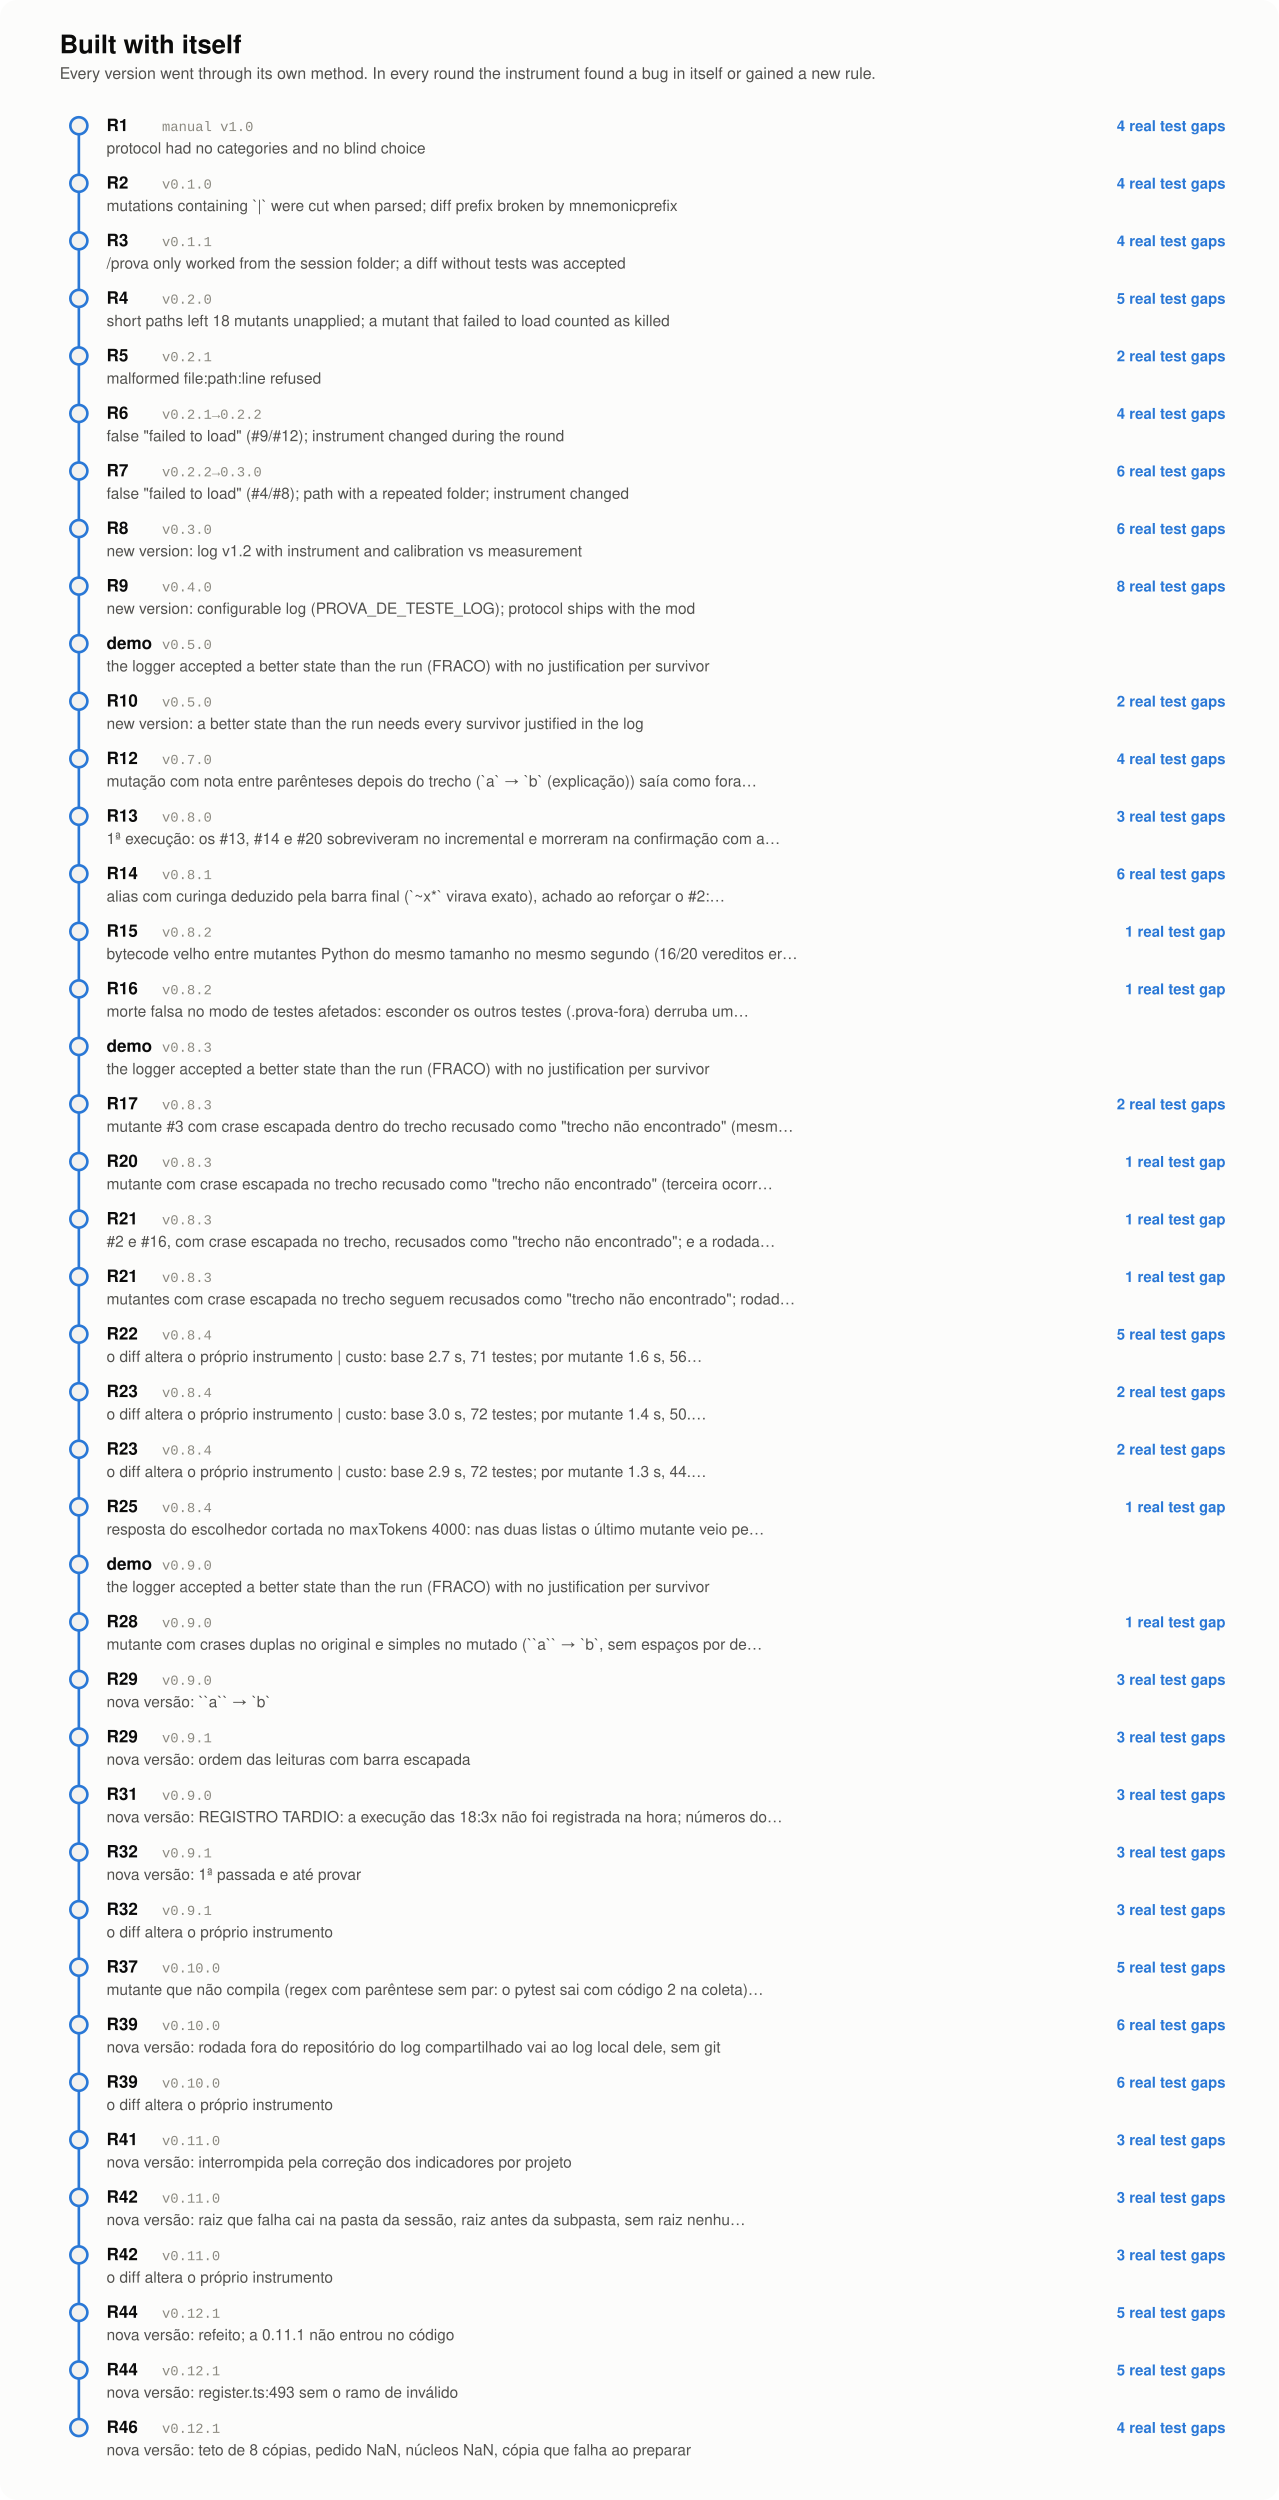
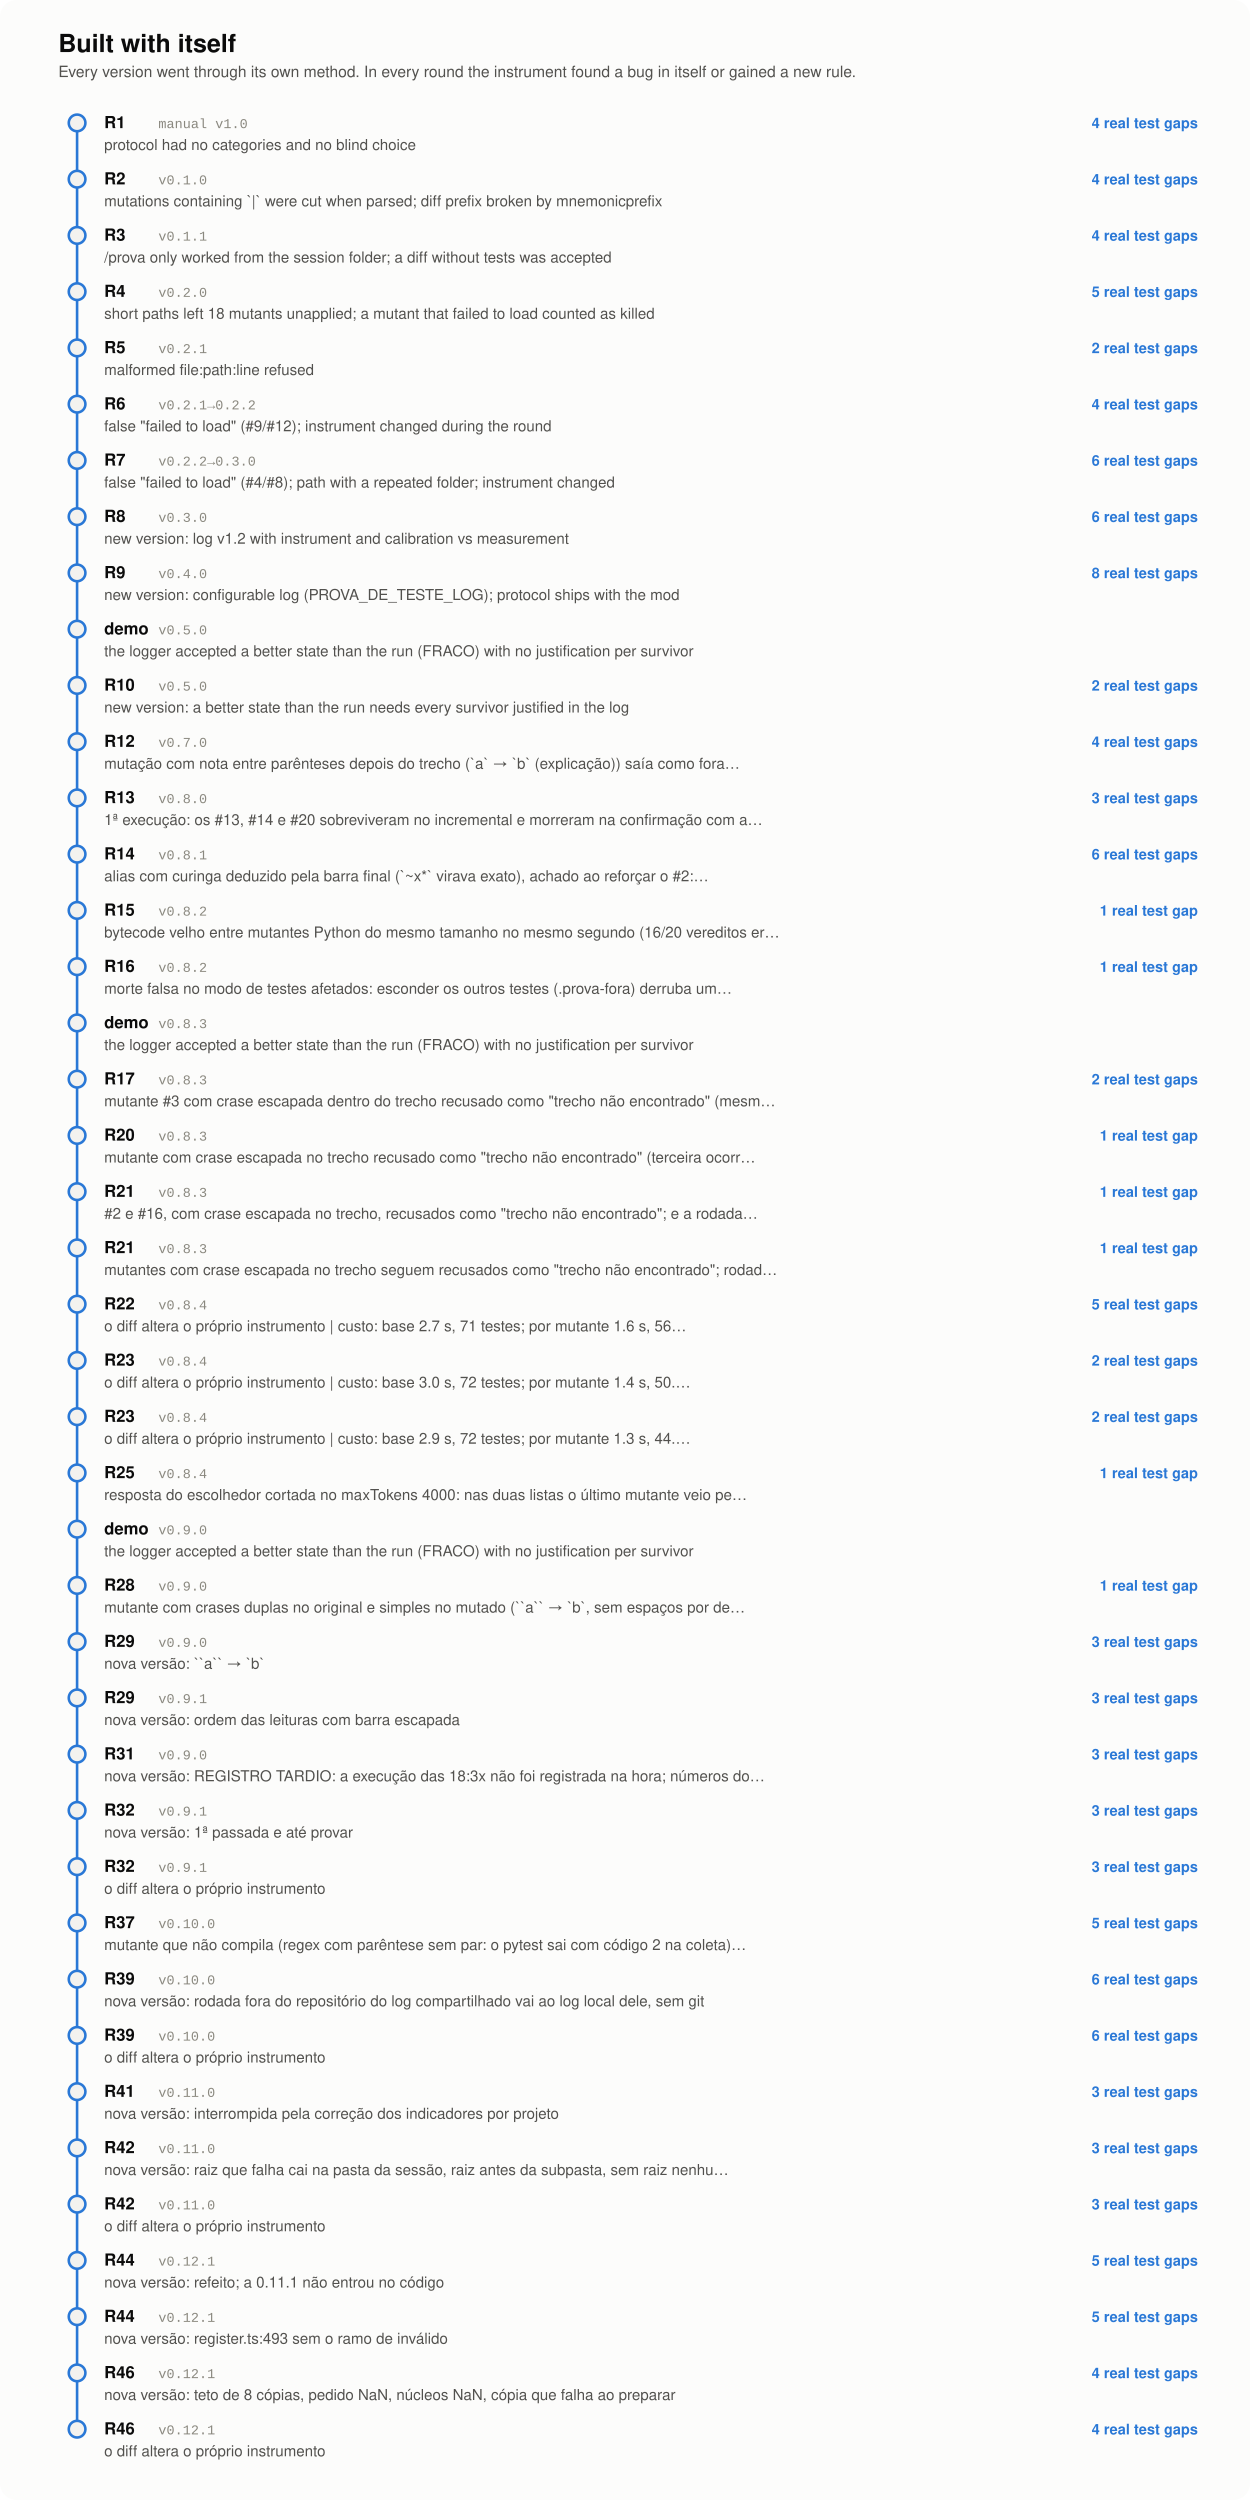
- <svg xmlns="http://www.w3.org/2000/svg" viewBox="0 0 1200 2346" width="1200" height="2346" role="img" aria-label="Timeline of the instrument calibration rounds" font-family="ui-sans-serif, -apple-system, 'Segoe UI', Helvetica, Arial, sans-serif">
+ <svg xmlns="http://www.w3.org/2000/svg" viewBox="0 0 1200 2400" width="1200" height="2400" role="img" aria-label="Timeline of the instrument calibration rounds" font-family="ui-sans-serif, -apple-system, 'Segoe UI', Helvetica, Arial, sans-serif">
  <style>
  .sup { fill: #fcfcfb; } .sup2 { fill: #f3f2ef; } .borda { stroke: #dedcd5; }
  .t1 { fill: #0b0b0b; } .t2 { fill: #52514e; } .t3 { fill: #8a887f; }
  .ac { fill: #2a78d6; } .acs { stroke: #2a78d6; } .acf { fill: #e8f1fb; }
  .ok { fill: #0f7a3d; } .okf { fill: #e3f3e8; }
  @media (prefers-color-scheme: dark) {
    .sup { fill: #1a1a19; } .sup2 { fill: #232322; } .borda { stroke: #3a3936; }
    .t1 { fill: #f0efec; } .t2 { fill: #c3c2b7; } .t3 { fill: #8f8d84; }
    .ac { fill: #3987e5; } .acs { stroke: #3987e5; } .acf { fill: #1d2c40; }
    .ok { fill: #4cc27a; } .okf { fill: #16301f; }
  }
  @media (prefers-reduced-motion: reduce) { * { animation: none !important; } }
</style>
-   <rect width="1200" height="2346" rx="16" class="sup" />
+   <rect width="1200" height="2400" rx="16" class="sup" />
  <text x="56" y="50" font-size="24" font-weight="800" class="t1">Built with itself</text>
  <text x="56" y="74" font-size="15" class="t2">Every version went through its own method. In every round the instrument found a bug in itself or gained a new rule.</text>
  <line x1="74" y1="126" x2="74" y2="164" class="acs" stroke-width="2.5" />
  <circle cx="74" cy="118" r="8" class="sup2 acs" stroke-width="2.5" />
  <text x="100" y="123" font-size="16" font-weight="700" class="t1">R1</text>
  <text x="152" y="123" font-size="13" class="t3" font-family="ui-monospace, 'SF Mono', Menlo, Consolas, 'Liberation Mono', monospace">manual v1.0</text>
  <text x="100" y="144" font-size="14.5" class="t2">protocol had no categories and no blind choice</text>
  <text x="1150" y="123" font-size="14" class="ac" text-anchor="end" font-weight="700">4 real test gaps</text>
  <line x1="74" y1="180" x2="74" y2="218" class="acs" stroke-width="2.5" />
  <circle cx="74" cy="172" r="8" class="sup2 acs" stroke-width="2.5" />
  <text x="100" y="177" font-size="16" font-weight="700" class="t1">R2</text>
  <text x="152" y="177" font-size="13" class="t3" font-family="ui-monospace, 'SF Mono', Menlo, Consolas, 'Liberation Mono', monospace">v0.1.0</text>
  <text x="100" y="198" font-size="14.5" class="t2">mutations containing `|` were cut when parsed; diff prefix broken by mnemonicprefix</text>
  <text x="1150" y="177" font-size="14" class="ac" text-anchor="end" font-weight="700">4 real test gaps</text>
  <line x1="74" y1="234" x2="74" y2="272" class="acs" stroke-width="2.5" />
  <circle cx="74" cy="226" r="8" class="sup2 acs" stroke-width="2.5" />
  <text x="100" y="231" font-size="16" font-weight="700" class="t1">R3</text>
  <text x="152" y="231" font-size="13" class="t3" font-family="ui-monospace, 'SF Mono', Menlo, Consolas, 'Liberation Mono', monospace">v0.1.1</text>
  <text x="100" y="252" font-size="14.5" class="t2">/prova only worked from the session folder; a diff without tests was accepted</text>
  <text x="1150" y="231" font-size="14" class="ac" text-anchor="end" font-weight="700">4 real test gaps</text>
  <line x1="74" y1="288" x2="74" y2="326" class="acs" stroke-width="2.5" />
  <circle cx="74" cy="280" r="8" class="sup2 acs" stroke-width="2.5" />
  <text x="100" y="285" font-size="16" font-weight="700" class="t1">R4</text>
  <text x="152" y="285" font-size="13" class="t3" font-family="ui-monospace, 'SF Mono', Menlo, Consolas, 'Liberation Mono', monospace">v0.2.0</text>
  <text x="100" y="306" font-size="14.5" class="t2">short paths left 18 mutants unapplied; a mutant that failed to load counted as killed</text>
  <text x="1150" y="285" font-size="14" class="ac" text-anchor="end" font-weight="700">5 real test gaps</text>
  <line x1="74" y1="342" x2="74" y2="380" class="acs" stroke-width="2.5" />
  <circle cx="74" cy="334" r="8" class="sup2 acs" stroke-width="2.5" />
  <text x="100" y="339" font-size="16" font-weight="700" class="t1">R5</text>
  <text x="152" y="339" font-size="13" class="t3" font-family="ui-monospace, 'SF Mono', Menlo, Consolas, 'Liberation Mono', monospace">v0.2.1</text>
  <text x="100" y="360" font-size="14.5" class="t2">malformed file:path:line refused</text>
  <text x="1150" y="339" font-size="14" class="ac" text-anchor="end" font-weight="700">2 real test gaps</text>
  <line x1="74" y1="396" x2="74" y2="434" class="acs" stroke-width="2.5" />
  <circle cx="74" cy="388" r="8" class="sup2 acs" stroke-width="2.5" />
  <text x="100" y="393" font-size="16" font-weight="700" class="t1">R6</text>
  <text x="152" y="393" font-size="13" class="t3" font-family="ui-monospace, 'SF Mono', Menlo, Consolas, 'Liberation Mono', monospace">v0.2.1→0.2.2</text>
  <text x="100" y="414" font-size="14.5" class="t2">false "failed to load" (#9/#12); instrument changed during the round</text>
  <text x="1150" y="393" font-size="14" class="ac" text-anchor="end" font-weight="700">4 real test gaps</text>
  <line x1="74" y1="450" x2="74" y2="488" class="acs" stroke-width="2.5" />
  <circle cx="74" cy="442" r="8" class="sup2 acs" stroke-width="2.5" />
  <text x="100" y="447" font-size="16" font-weight="700" class="t1">R7</text>
  <text x="152" y="447" font-size="13" class="t3" font-family="ui-monospace, 'SF Mono', Menlo, Consolas, 'Liberation Mono', monospace">v0.2.2→0.3.0</text>
  <text x="100" y="468" font-size="14.5" class="t2">false "failed to load" (#4/#8); path with a repeated folder; instrument changed</text>
  <text x="1150" y="447" font-size="14" class="ac" text-anchor="end" font-weight="700">6 real test gaps</text>
  <line x1="74" y1="504" x2="74" y2="542" class="acs" stroke-width="2.5" />
  <circle cx="74" cy="496" r="8" class="sup2 acs" stroke-width="2.5" />
  <text x="100" y="501" font-size="16" font-weight="700" class="t1">R8</text>
  <text x="152" y="501" font-size="13" class="t3" font-family="ui-monospace, 'SF Mono', Menlo, Consolas, 'Liberation Mono', monospace">v0.3.0</text>
  <text x="100" y="522" font-size="14.5" class="t2">new version: log v1.2 with instrument and calibration vs measurement</text>
  <text x="1150" y="501" font-size="14" class="ac" text-anchor="end" font-weight="700">6 real test gaps</text>
  <line x1="74" y1="558" x2="74" y2="596" class="acs" stroke-width="2.5" />
  <circle cx="74" cy="550" r="8" class="sup2 acs" stroke-width="2.5" />
  <text x="100" y="555" font-size="16" font-weight="700" class="t1">R9</text>
  <text x="152" y="555" font-size="13" class="t3" font-family="ui-monospace, 'SF Mono', Menlo, Consolas, 'Liberation Mono', monospace">v0.4.0</text>
  <text x="100" y="576" font-size="14.5" class="t2">new version: configurable log (PROVA_DE_TESTE_LOG); protocol ships with the mod</text>
  <text x="1150" y="555" font-size="14" class="ac" text-anchor="end" font-weight="700">8 real test gaps</text>
  <line x1="74" y1="612" x2="74" y2="650" class="acs" stroke-width="2.5" />
  <circle cx="74" cy="604" r="8" class="sup2 acs" stroke-width="2.5" />
  <text x="100" y="609" font-size="16" font-weight="700" class="t1">demo</text>
  <text x="152" y="609" font-size="13" class="t3" font-family="ui-monospace, 'SF Mono', Menlo, Consolas, 'Liberation Mono', monospace">v0.5.0</text>
  <text x="100" y="630" font-size="14.5" class="t2">the logger accepted a better state than the run (FRACO) with no justification per survivor</text>
  <line x1="74" y1="666" x2="74" y2="704" class="acs" stroke-width="2.5" />
  <circle cx="74" cy="658" r="8" class="sup2 acs" stroke-width="2.5" />
  <text x="100" y="663" font-size="16" font-weight="700" class="t1">R10</text>
  <text x="152" y="663" font-size="13" class="t3" font-family="ui-monospace, 'SF Mono', Menlo, Consolas, 'Liberation Mono', monospace">v0.5.0</text>
  <text x="100" y="684" font-size="14.5" class="t2">new version: a better state than the run needs every survivor justified in the log</text>
  <text x="1150" y="663" font-size="14" class="ac" text-anchor="end" font-weight="700">2 real test gaps</text>
  <line x1="74" y1="720" x2="74" y2="758" class="acs" stroke-width="2.5" />
  <circle cx="74" cy="712" r="8" class="sup2 acs" stroke-width="2.5" />
  <text x="100" y="717" font-size="16" font-weight="700" class="t1">R12</text>
  <text x="152" y="717" font-size="13" class="t3" font-family="ui-monospace, 'SF Mono', Menlo, Consolas, 'Liberation Mono', monospace">v0.7.0</text>
  <text x="100" y="738" font-size="14.5" class="t2">mutação com nota entre parênteses depois do trecho (`a` → `b` (explicação)) saía como fora…</text>
  <text x="1150" y="717" font-size="14" class="ac" text-anchor="end" font-weight="700">4 real test gaps</text>
  <line x1="74" y1="774" x2="74" y2="812" class="acs" stroke-width="2.5" />
  <circle cx="74" cy="766" r="8" class="sup2 acs" stroke-width="2.5" />
  <text x="100" y="771" font-size="16" font-weight="700" class="t1">R13</text>
  <text x="152" y="771" font-size="13" class="t3" font-family="ui-monospace, 'SF Mono', Menlo, Consolas, 'Liberation Mono', monospace">v0.8.0</text>
  <text x="100" y="792" font-size="14.5" class="t2">1ª execução: os #13, #14 e #20 sobreviveram no incremental e morreram na confirmação com a…</text>
  <text x="1150" y="771" font-size="14" class="ac" text-anchor="end" font-weight="700">3 real test gaps</text>
  <line x1="74" y1="828" x2="74" y2="866" class="acs" stroke-width="2.5" />
  <circle cx="74" cy="820" r="8" class="sup2 acs" stroke-width="2.5" />
  <text x="100" y="825" font-size="16" font-weight="700" class="t1">R14</text>
  <text x="152" y="825" font-size="13" class="t3" font-family="ui-monospace, 'SF Mono', Menlo, Consolas, 'Liberation Mono', monospace">v0.8.1</text>
  <text x="100" y="846" font-size="14.5" class="t2">alias com curinga deduzido pela barra final (`~x*` virava exato), achado ao reforçar o #2:…</text>
  <text x="1150" y="825" font-size="14" class="ac" text-anchor="end" font-weight="700">6 real test gaps</text>
  <line x1="74" y1="882" x2="74" y2="920" class="acs" stroke-width="2.5" />
  <circle cx="74" cy="874" r="8" class="sup2 acs" stroke-width="2.5" />
  <text x="100" y="879" font-size="16" font-weight="700" class="t1">R15</text>
  <text x="152" y="879" font-size="13" class="t3" font-family="ui-monospace, 'SF Mono', Menlo, Consolas, 'Liberation Mono', monospace">v0.8.2</text>
  <text x="100" y="900" font-size="14.5" class="t2">bytecode velho entre mutantes Python do mesmo tamanho no mesmo segundo (16/20 vereditos er…</text>
  <text x="1150" y="879" font-size="14" class="ac" text-anchor="end" font-weight="700">1 real test gap</text>
  <line x1="74" y1="936" x2="74" y2="974" class="acs" stroke-width="2.5" />
  <circle cx="74" cy="928" r="8" class="sup2 acs" stroke-width="2.5" />
  <text x="100" y="933" font-size="16" font-weight="700" class="t1">R16</text>
  <text x="152" y="933" font-size="13" class="t3" font-family="ui-monospace, 'SF Mono', Menlo, Consolas, 'Liberation Mono', monospace">v0.8.2</text>
  <text x="100" y="954" font-size="14.5" class="t2">morte falsa no modo de testes afetados: esconder os outros testes (.prova-fora) derruba um…</text>
  <text x="1150" y="933" font-size="14" class="ac" text-anchor="end" font-weight="700">1 real test gap</text>
  <line x1="74" y1="990" x2="74" y2="1028" class="acs" stroke-width="2.5" />
  <circle cx="74" cy="982" r="8" class="sup2 acs" stroke-width="2.5" />
  <text x="100" y="987" font-size="16" font-weight="700" class="t1">demo</text>
  <text x="152" y="987" font-size="13" class="t3" font-family="ui-monospace, 'SF Mono', Menlo, Consolas, 'Liberation Mono', monospace">v0.8.3</text>
  <text x="100" y="1008" font-size="14.5" class="t2">the logger accepted a better state than the run (FRACO) with no justification per survivor</text>
  <line x1="74" y1="1044" x2="74" y2="1082" class="acs" stroke-width="2.5" />
  <circle cx="74" cy="1036" r="8" class="sup2 acs" stroke-width="2.5" />
  <text x="100" y="1041" font-size="16" font-weight="700" class="t1">R17</text>
  <text x="152" y="1041" font-size="13" class="t3" font-family="ui-monospace, 'SF Mono', Menlo, Consolas, 'Liberation Mono', monospace">v0.8.3</text>
  <text x="100" y="1062" font-size="14.5" class="t2">mutante #3 com crase escapada dentro do trecho recusado como "trecho não encontrado" (mesm…</text>
  <text x="1150" y="1041" font-size="14" class="ac" text-anchor="end" font-weight="700">2 real test gaps</text>
  <line x1="74" y1="1098" x2="74" y2="1136" class="acs" stroke-width="2.5" />
  <circle cx="74" cy="1090" r="8" class="sup2 acs" stroke-width="2.5" />
  <text x="100" y="1095" font-size="16" font-weight="700" class="t1">R20</text>
  <text x="152" y="1095" font-size="13" class="t3" font-family="ui-monospace, 'SF Mono', Menlo, Consolas, 'Liberation Mono', monospace">v0.8.3</text>
  <text x="100" y="1116" font-size="14.5" class="t2">mutante com crase escapada no trecho recusado como "trecho não encontrado" (terceira ocorr…</text>
  <text x="1150" y="1095" font-size="14" class="ac" text-anchor="end" font-weight="700">1 real test gap</text>
  <line x1="74" y1="1152" x2="74" y2="1190" class="acs" stroke-width="2.5" />
  <circle cx="74" cy="1144" r="8" class="sup2 acs" stroke-width="2.5" />
  <text x="100" y="1149" font-size="16" font-weight="700" class="t1">R21</text>
  <text x="152" y="1149" font-size="13" class="t3" font-family="ui-monospace, 'SF Mono', Menlo, Consolas, 'Liberation Mono', monospace">v0.8.3</text>
  <text x="100" y="1170" font-size="14.5" class="t2">#2 e #16, com crase escapada no trecho, recusados como "trecho não encontrado"; e a rodada…</text>
  <text x="1150" y="1149" font-size="14" class="ac" text-anchor="end" font-weight="700">1 real test gap</text>
  <line x1="74" y1="1206" x2="74" y2="1244" class="acs" stroke-width="2.5" />
  <circle cx="74" cy="1198" r="8" class="sup2 acs" stroke-width="2.5" />
  <text x="100" y="1203" font-size="16" font-weight="700" class="t1">R21</text>
  <text x="152" y="1203" font-size="13" class="t3" font-family="ui-monospace, 'SF Mono', Menlo, Consolas, 'Liberation Mono', monospace">v0.8.3</text>
  <text x="100" y="1224" font-size="14.5" class="t2">mutantes com crase escapada no trecho seguem recusados como "trecho não encontrado"; rodad…</text>
  <text x="1150" y="1203" font-size="14" class="ac" text-anchor="end" font-weight="700">1 real test gap</text>
  <line x1="74" y1="1260" x2="74" y2="1298" class="acs" stroke-width="2.5" />
  <circle cx="74" cy="1252" r="8" class="sup2 acs" stroke-width="2.5" />
  <text x="100" y="1257" font-size="16" font-weight="700" class="t1">R22</text>
  <text x="152" y="1257" font-size="13" class="t3" font-family="ui-monospace, 'SF Mono', Menlo, Consolas, 'Liberation Mono', monospace">v0.8.4</text>
  <text x="100" y="1278" font-size="14.5" class="t2">o diff altera o próprio instrumento | custo: base 2.7 s, 71 testes; por mutante 1.6 s, 56…</text>
  <text x="1150" y="1257" font-size="14" class="ac" text-anchor="end" font-weight="700">5 real test gaps</text>
  <line x1="74" y1="1314" x2="74" y2="1352" class="acs" stroke-width="2.5" />
  <circle cx="74" cy="1306" r="8" class="sup2 acs" stroke-width="2.5" />
  <text x="100" y="1311" font-size="16" font-weight="700" class="t1">R23</text>
  <text x="152" y="1311" font-size="13" class="t3" font-family="ui-monospace, 'SF Mono', Menlo, Consolas, 'Liberation Mono', monospace">v0.8.4</text>
  <text x="100" y="1332" font-size="14.5" class="t2">o diff altera o próprio instrumento | custo: base 3.0 s, 72 testes; por mutante 1.4 s, 50.…</text>
  <text x="1150" y="1311" font-size="14" class="ac" text-anchor="end" font-weight="700">2 real test gaps</text>
  <line x1="74" y1="1368" x2="74" y2="1406" class="acs" stroke-width="2.5" />
  <circle cx="74" cy="1360" r="8" class="sup2 acs" stroke-width="2.5" />
  <text x="100" y="1365" font-size="16" font-weight="700" class="t1">R23</text>
  <text x="152" y="1365" font-size="13" class="t3" font-family="ui-monospace, 'SF Mono', Menlo, Consolas, 'Liberation Mono', monospace">v0.8.4</text>
  <text x="100" y="1386" font-size="14.5" class="t2">o diff altera o próprio instrumento | custo: base 2.9 s, 72 testes; por mutante 1.3 s, 44.…</text>
  <text x="1150" y="1365" font-size="14" class="ac" text-anchor="end" font-weight="700">2 real test gaps</text>
  <line x1="74" y1="1422" x2="74" y2="1460" class="acs" stroke-width="2.5" />
  <circle cx="74" cy="1414" r="8" class="sup2 acs" stroke-width="2.5" />
  <text x="100" y="1419" font-size="16" font-weight="700" class="t1">R25</text>
  <text x="152" y="1419" font-size="13" class="t3" font-family="ui-monospace, 'SF Mono', Menlo, Consolas, 'Liberation Mono', monospace">v0.8.4</text>
  <text x="100" y="1440" font-size="14.5" class="t2">resposta do escolhedor cortada no maxTokens 4000: nas duas listas o último mutante veio pe…</text>
  <text x="1150" y="1419" font-size="14" class="ac" text-anchor="end" font-weight="700">1 real test gap</text>
  <line x1="74" y1="1476" x2="74" y2="1514" class="acs" stroke-width="2.5" />
  <circle cx="74" cy="1468" r="8" class="sup2 acs" stroke-width="2.5" />
  <text x="100" y="1473" font-size="16" font-weight="700" class="t1">demo</text>
  <text x="152" y="1473" font-size="13" class="t3" font-family="ui-monospace, 'SF Mono', Menlo, Consolas, 'Liberation Mono', monospace">v0.9.0</text>
  <text x="100" y="1494" font-size="14.5" class="t2">the logger accepted a better state than the run (FRACO) with no justification per survivor</text>
  <line x1="74" y1="1530" x2="74" y2="1568" class="acs" stroke-width="2.5" />
  <circle cx="74" cy="1522" r="8" class="sup2 acs" stroke-width="2.5" />
  <text x="100" y="1527" font-size="16" font-weight="700" class="t1">R28</text>
  <text x="152" y="1527" font-size="13" class="t3" font-family="ui-monospace, 'SF Mono', Menlo, Consolas, 'Liberation Mono', monospace">v0.9.0</text>
  <text x="100" y="1548" font-size="14.5" class="t2">mutante com crases duplas no original e simples no mutado (``a`` → `b`, sem espaços por de…</text>
  <text x="1150" y="1527" font-size="14" class="ac" text-anchor="end" font-weight="700">1 real test gap</text>
  <line x1="74" y1="1584" x2="74" y2="1622" class="acs" stroke-width="2.5" />
  <circle cx="74" cy="1576" r="8" class="sup2 acs" stroke-width="2.5" />
  <text x="100" y="1581" font-size="16" font-weight="700" class="t1">R29</text>
  <text x="152" y="1581" font-size="13" class="t3" font-family="ui-monospace, 'SF Mono', Menlo, Consolas, 'Liberation Mono', monospace">v0.9.0</text>
  <text x="100" y="1602" font-size="14.5" class="t2">nova versão: ``a`` → `b`</text>
  <text x="1150" y="1581" font-size="14" class="ac" text-anchor="end" font-weight="700">3 real test gaps</text>
  <line x1="74" y1="1638" x2="74" y2="1676" class="acs" stroke-width="2.5" />
  <circle cx="74" cy="1630" r="8" class="sup2 acs" stroke-width="2.5" />
  <text x="100" y="1635" font-size="16" font-weight="700" class="t1">R29</text>
  <text x="152" y="1635" font-size="13" class="t3" font-family="ui-monospace, 'SF Mono', Menlo, Consolas, 'Liberation Mono', monospace">v0.9.1</text>
  <text x="100" y="1656" font-size="14.5" class="t2">nova versão: ordem das leituras com barra escapada</text>
  <text x="1150" y="1635" font-size="14" class="ac" text-anchor="end" font-weight="700">3 real test gaps</text>
  <line x1="74" y1="1692" x2="74" y2="1730" class="acs" stroke-width="2.5" />
  <circle cx="74" cy="1684" r="8" class="sup2 acs" stroke-width="2.5" />
  <text x="100" y="1689" font-size="16" font-weight="700" class="t1">R31</text>
  <text x="152" y="1689" font-size="13" class="t3" font-family="ui-monospace, 'SF Mono', Menlo, Consolas, 'Liberation Mono', monospace">v0.9.0</text>
  <text x="100" y="1710" font-size="14.5" class="t2">nova versão: REGISTRO TARDIO: a execução das 18:3x não foi registrada na hora; números do…</text>
  <text x="1150" y="1689" font-size="14" class="ac" text-anchor="end" font-weight="700">3 real test gaps</text>
  <line x1="74" y1="1746" x2="74" y2="1784" class="acs" stroke-width="2.5" />
  <circle cx="74" cy="1738" r="8" class="sup2 acs" stroke-width="2.5" />
  <text x="100" y="1743" font-size="16" font-weight="700" class="t1">R32</text>
  <text x="152" y="1743" font-size="13" class="t3" font-family="ui-monospace, 'SF Mono', Menlo, Consolas, 'Liberation Mono', monospace">v0.9.1</text>
  <text x="100" y="1764" font-size="14.5" class="t2">nova versão: 1ª passada e até provar</text>
  <text x="1150" y="1743" font-size="14" class="ac" text-anchor="end" font-weight="700">3 real test gaps</text>
  <line x1="74" y1="1800" x2="74" y2="1838" class="acs" stroke-width="2.5" />
  <circle cx="74" cy="1792" r="8" class="sup2 acs" stroke-width="2.5" />
  <text x="100" y="1797" font-size="16" font-weight="700" class="t1">R32</text>
  <text x="152" y="1797" font-size="13" class="t3" font-family="ui-monospace, 'SF Mono', Menlo, Consolas, 'Liberation Mono', monospace">v0.9.1</text>
  <text x="100" y="1818" font-size="14.5" class="t2">o diff altera o próprio instrumento</text>
  <text x="1150" y="1797" font-size="14" class="ac" text-anchor="end" font-weight="700">3 real test gaps</text>
  <line x1="74" y1="1854" x2="74" y2="1892" class="acs" stroke-width="2.5" />
  <circle cx="74" cy="1846" r="8" class="sup2 acs" stroke-width="2.5" />
  <text x="100" y="1851" font-size="16" font-weight="700" class="t1">R37</text>
  <text x="152" y="1851" font-size="13" class="t3" font-family="ui-monospace, 'SF Mono', Menlo, Consolas, 'Liberation Mono', monospace">v0.10.0</text>
  <text x="100" y="1872" font-size="14.5" class="t2">mutante que não compila (regex com parêntese sem par: o pytest sai com código 2 na coleta)…</text>
  <text x="1150" y="1851" font-size="14" class="ac" text-anchor="end" font-weight="700">5 real test gaps</text>
  <line x1="74" y1="1908" x2="74" y2="1946" class="acs" stroke-width="2.5" />
  <circle cx="74" cy="1900" r="8" class="sup2 acs" stroke-width="2.5" />
  <text x="100" y="1905" font-size="16" font-weight="700" class="t1">R39</text>
  <text x="152" y="1905" font-size="13" class="t3" font-family="ui-monospace, 'SF Mono', Menlo, Consolas, 'Liberation Mono', monospace">v0.10.0</text>
  <text x="100" y="1926" font-size="14.5" class="t2">nova versão: rodada fora do repositório do log compartilhado vai ao log local dele, sem git</text>
  <text x="1150" y="1905" font-size="14" class="ac" text-anchor="end" font-weight="700">6 real test gaps</text>
  <line x1="74" y1="1962" x2="74" y2="2000" class="acs" stroke-width="2.5" />
  <circle cx="74" cy="1954" r="8" class="sup2 acs" stroke-width="2.5" />
  <text x="100" y="1959" font-size="16" font-weight="700" class="t1">R39</text>
  <text x="152" y="1959" font-size="13" class="t3" font-family="ui-monospace, 'SF Mono', Menlo, Consolas, 'Liberation Mono', monospace">v0.10.0</text>
  <text x="100" y="1980" font-size="14.5" class="t2">o diff altera o próprio instrumento</text>
  <text x="1150" y="1959" font-size="14" class="ac" text-anchor="end" font-weight="700">6 real test gaps</text>
  <line x1="74" y1="2016" x2="74" y2="2054" class="acs" stroke-width="2.5" />
  <circle cx="74" cy="2008" r="8" class="sup2 acs" stroke-width="2.5" />
  <text x="100" y="2013" font-size="16" font-weight="700" class="t1">R41</text>
  <text x="152" y="2013" font-size="13" class="t3" font-family="ui-monospace, 'SF Mono', Menlo, Consolas, 'Liberation Mono', monospace">v0.11.0</text>
  <text x="100" y="2034" font-size="14.5" class="t2">nova versão: interrompida pela correção dos indicadores por projeto</text>
  <text x="1150" y="2013" font-size="14" class="ac" text-anchor="end" font-weight="700">3 real test gaps</text>
  <line x1="74" y1="2070" x2="74" y2="2108" class="acs" stroke-width="2.5" />
  <circle cx="74" cy="2062" r="8" class="sup2 acs" stroke-width="2.5" />
  <text x="100" y="2067" font-size="16" font-weight="700" class="t1">R42</text>
  <text x="152" y="2067" font-size="13" class="t3" font-family="ui-monospace, 'SF Mono', Menlo, Consolas, 'Liberation Mono', monospace">v0.11.0</text>
  <text x="100" y="2088" font-size="14.5" class="t2">nova versão: raiz que falha cai na pasta da sessão, raiz antes da subpasta, sem raiz nenhu…</text>
  <text x="1150" y="2067" font-size="14" class="ac" text-anchor="end" font-weight="700">3 real test gaps</text>
  <line x1="74" y1="2124" x2="74" y2="2162" class="acs" stroke-width="2.5" />
  <circle cx="74" cy="2116" r="8" class="sup2 acs" stroke-width="2.5" />
  <text x="100" y="2121" font-size="16" font-weight="700" class="t1">R42</text>
  <text x="152" y="2121" font-size="13" class="t3" font-family="ui-monospace, 'SF Mono', Menlo, Consolas, 'Liberation Mono', monospace">v0.11.0</text>
  <text x="100" y="2142" font-size="14.5" class="t2">o diff altera o próprio instrumento</text>
  <text x="1150" y="2121" font-size="14" class="ac" text-anchor="end" font-weight="700">3 real test gaps</text>
  <line x1="74" y1="2178" x2="74" y2="2216" class="acs" stroke-width="2.5" />
  <circle cx="74" cy="2170" r="8" class="sup2 acs" stroke-width="2.5" />
  <text x="100" y="2175" font-size="16" font-weight="700" class="t1">R44</text>
  <text x="152" y="2175" font-size="13" class="t3" font-family="ui-monospace, 'SF Mono', Menlo, Consolas, 'Liberation Mono', monospace">v0.12.1</text>
  <text x="100" y="2196" font-size="14.5" class="t2">nova versão: refeito; a 0.11.1 não entrou no código</text>
  <text x="1150" y="2175" font-size="14" class="ac" text-anchor="end" font-weight="700">5 real test gaps</text>
  <line x1="74" y1="2232" x2="74" y2="2270" class="acs" stroke-width="2.5" />
  <circle cx="74" cy="2224" r="8" class="sup2 acs" stroke-width="2.5" />
  <text x="100" y="2229" font-size="16" font-weight="700" class="t1">R44</text>
  <text x="152" y="2229" font-size="13" class="t3" font-family="ui-monospace, 'SF Mono', Menlo, Consolas, 'Liberation Mono', monospace">v0.12.1</text>
  <text x="100" y="2250" font-size="14.5" class="t2">nova versão: register.ts:493 sem o ramo de inválido</text>
  <text x="1150" y="2229" font-size="14" class="ac" text-anchor="end" font-weight="700">5 real test gaps</text>
+   <line x1="74" y1="2286" x2="74" y2="2324" class="acs" stroke-width="2.5" />
  <circle cx="74" cy="2278" r="8" class="sup2 acs" stroke-width="2.5" />
  <text x="100" y="2283" font-size="16" font-weight="700" class="t1">R46</text>
  <text x="152" y="2283" font-size="13" class="t3" font-family="ui-monospace, 'SF Mono', Menlo, Consolas, 'Liberation Mono', monospace">v0.12.1</text>
  <text x="100" y="2304" font-size="14.5" class="t2">nova versão: teto de 8 cópias, pedido NaN, núcleos NaN, cópia que falha ao preparar</text>
  <text x="1150" y="2283" font-size="14" class="ac" text-anchor="end" font-weight="700">4 real test gaps</text>
+   <circle cx="74" cy="2332" r="8" class="sup2 acs" stroke-width="2.5" />
+   <text x="100" y="2337" font-size="16" font-weight="700" class="t1">R46</text>
+   <text x="152" y="2337" font-size="13" class="t3" font-family="ui-monospace, 'SF Mono', Menlo, Consolas, 'Liberation Mono', monospace">v0.12.1</text>
+   <text x="100" y="2358" font-size="14.5" class="t2">o diff altera o próprio instrumento</text>
+   <text x="1150" y="2337" font-size="14" class="ac" text-anchor="end" font-weight="700">4 real test gaps</text>
</svg>
